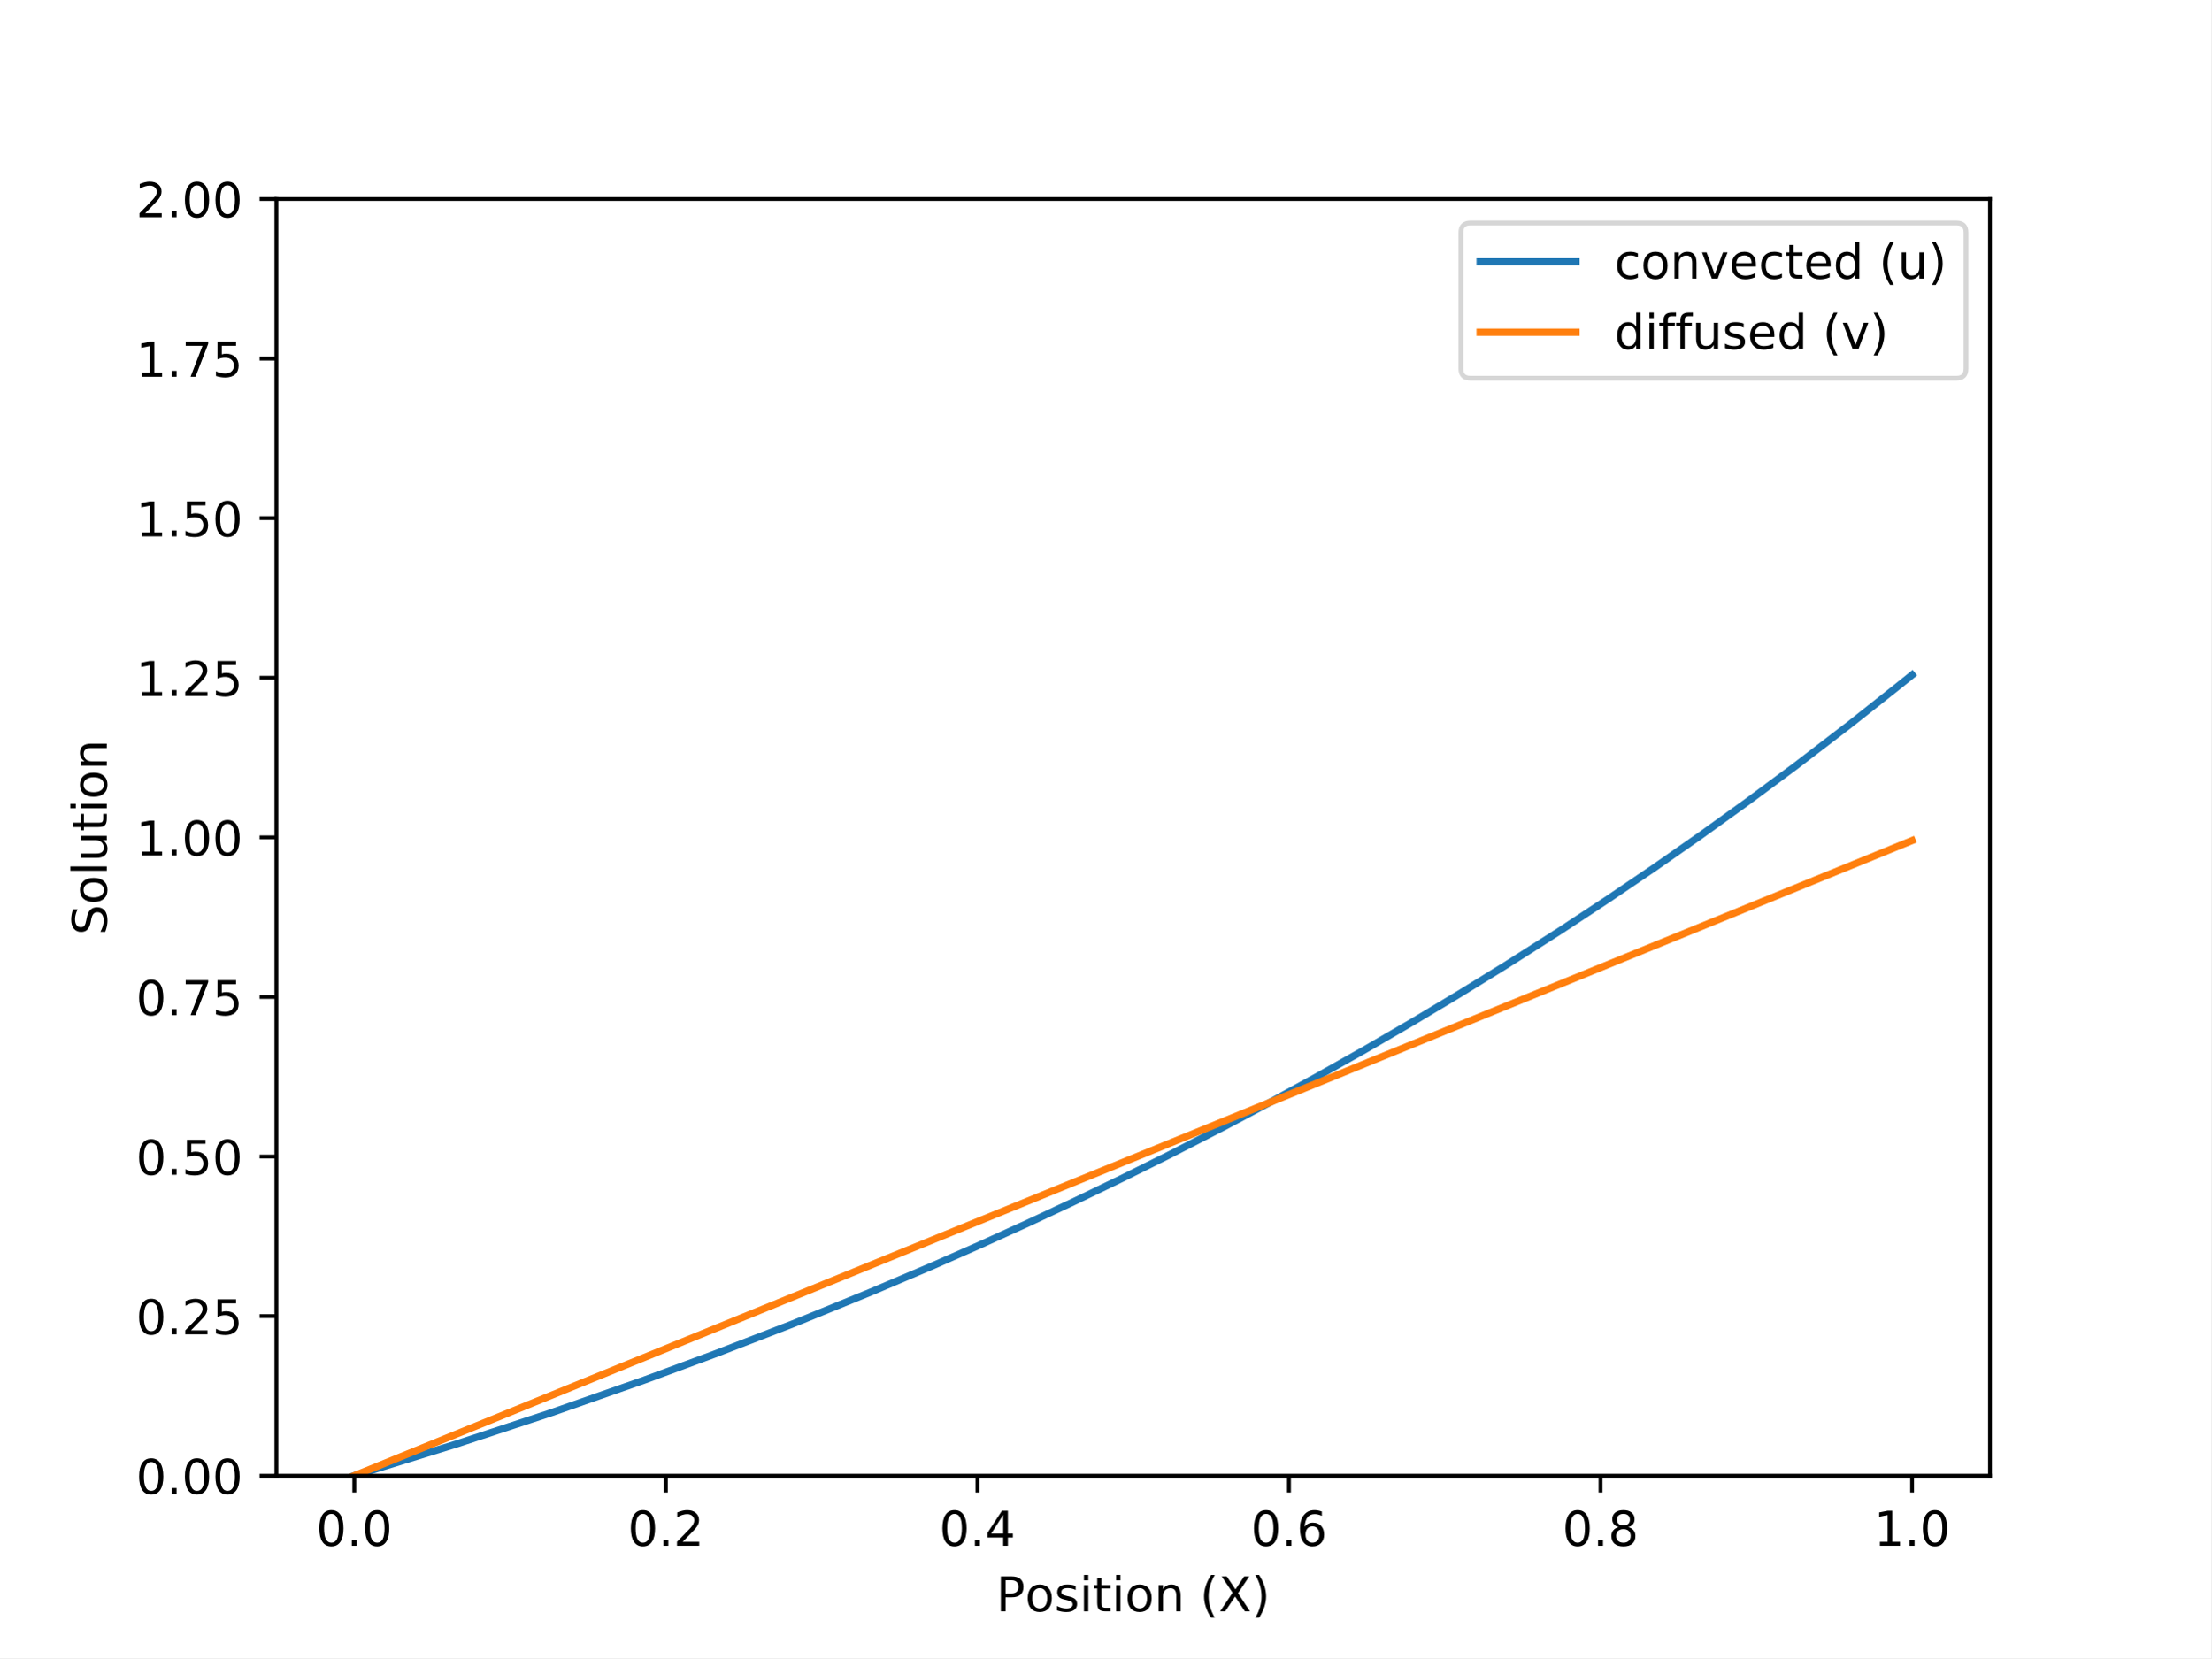
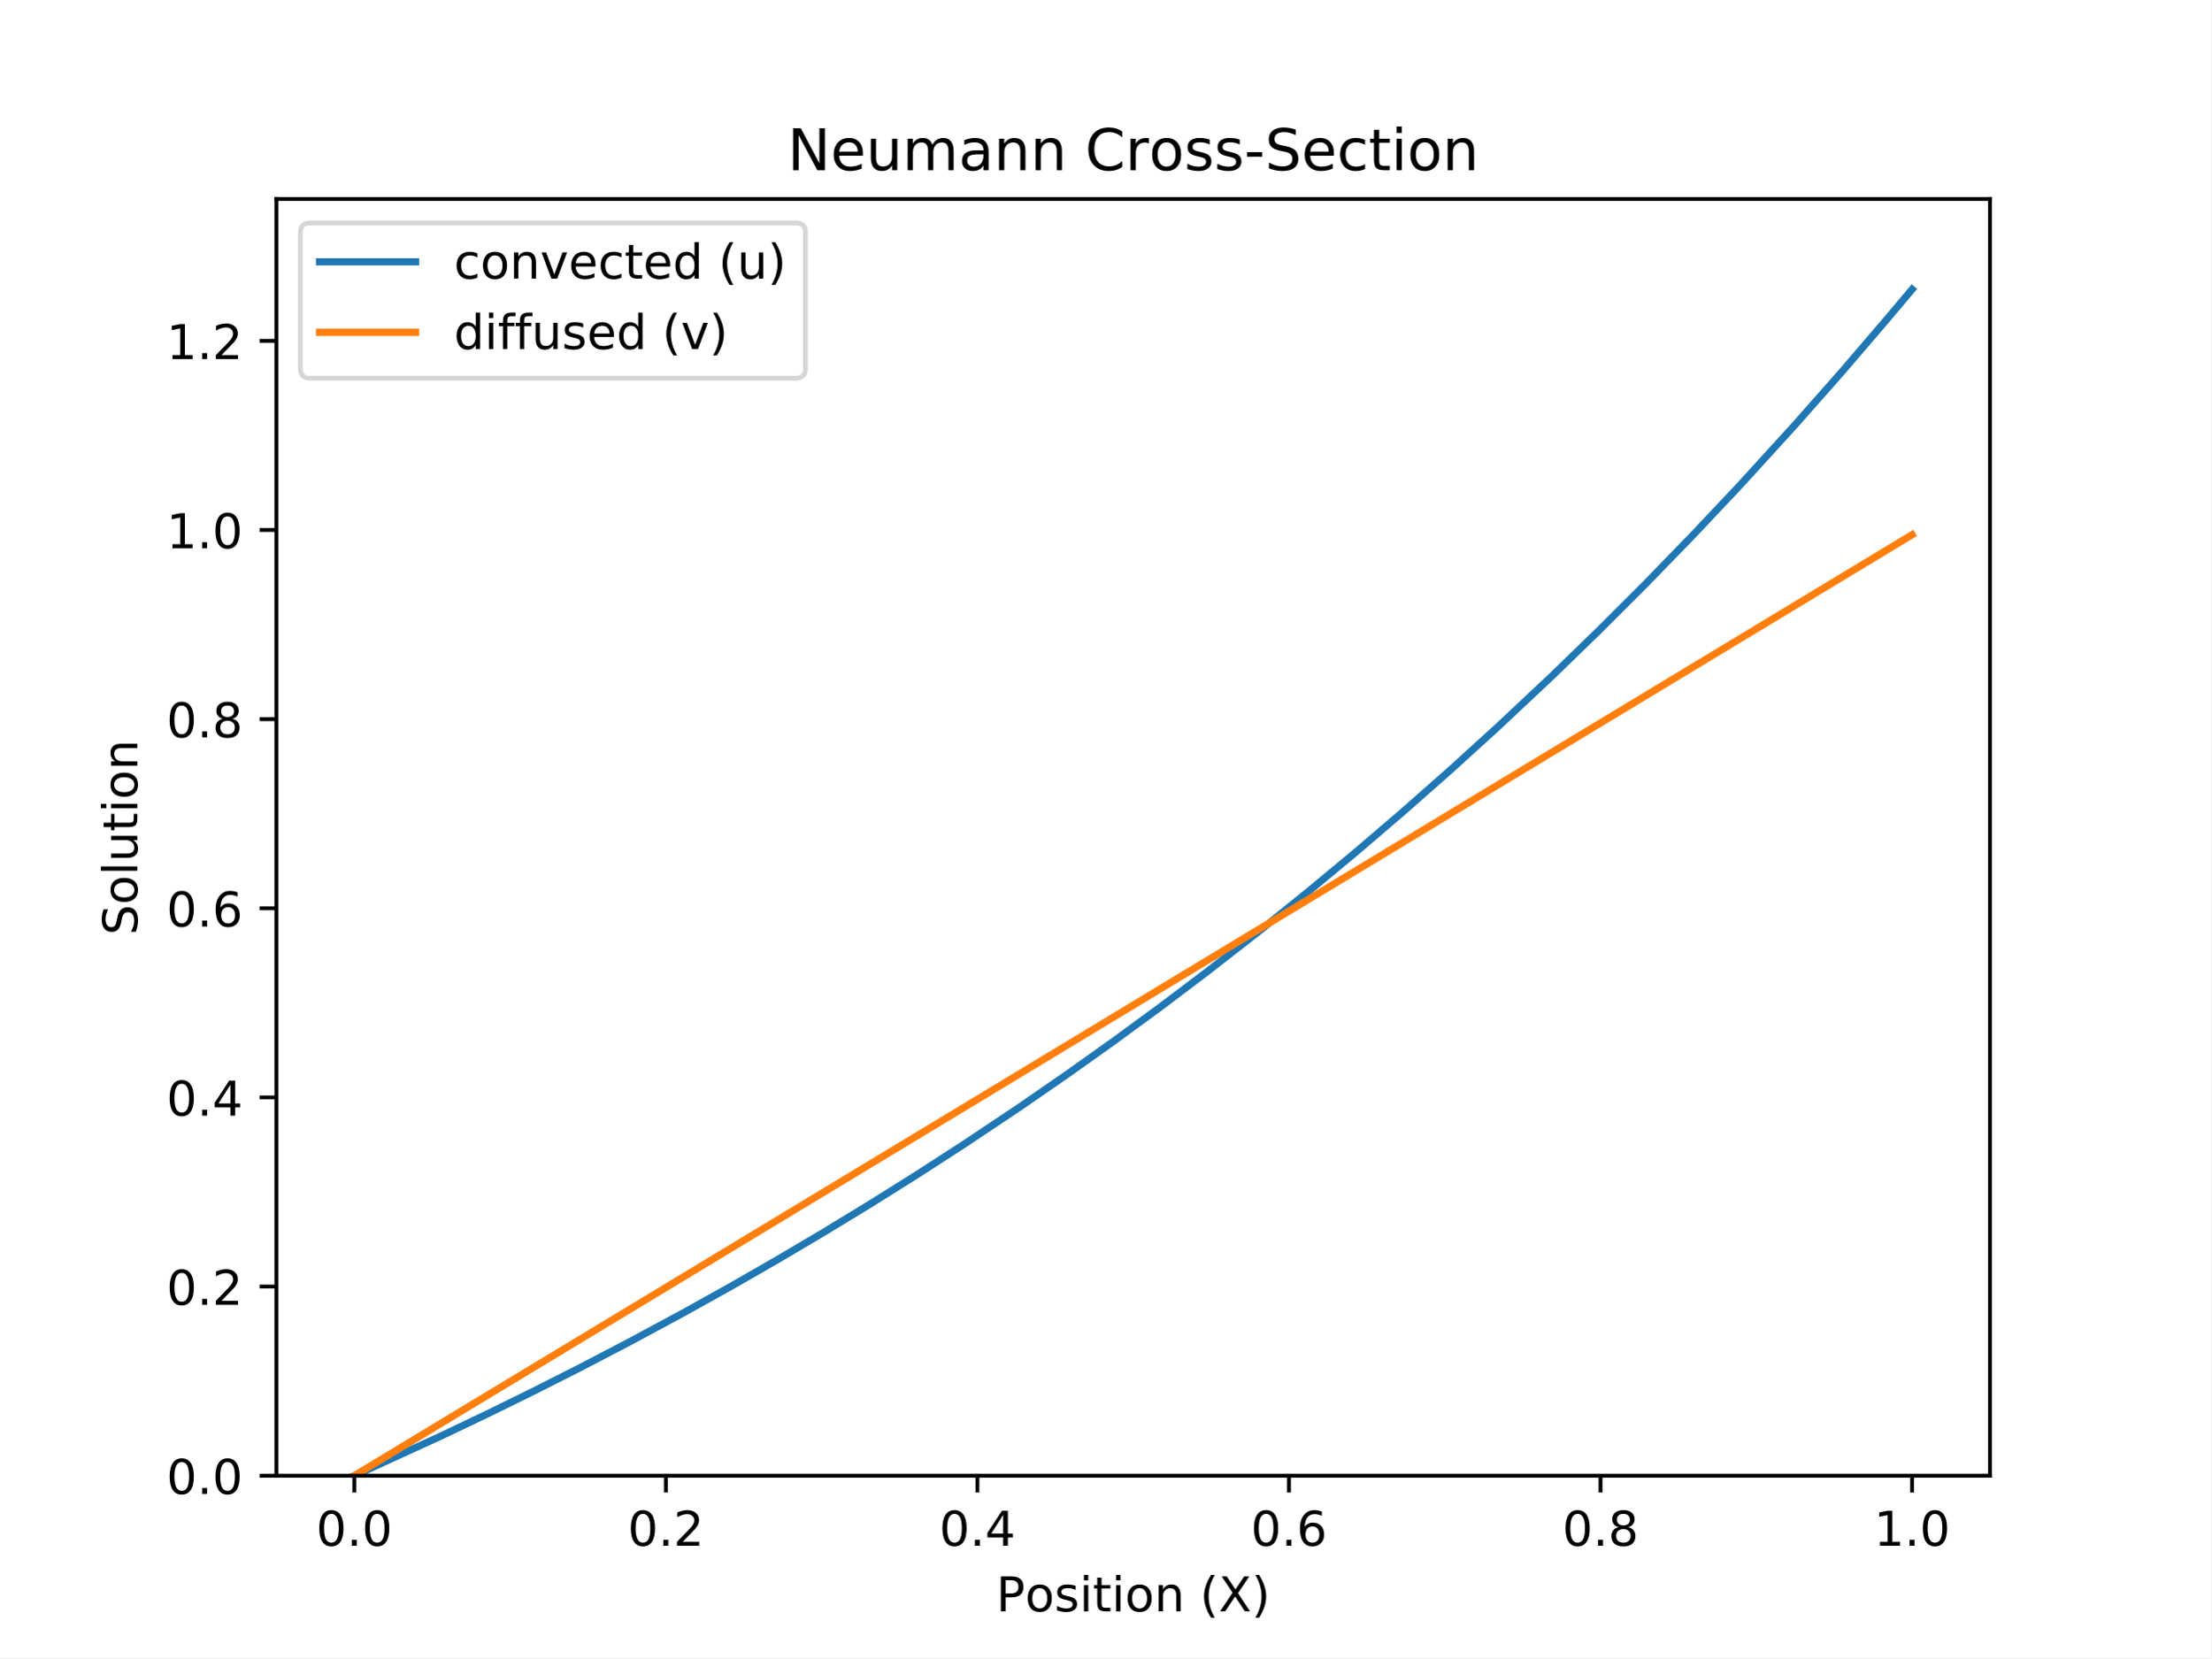
<svg xmlns="http://www.w3.org/2000/svg" xmlns:xlink="http://www.w3.org/1999/xlink" height="345.6pt" version="1.1" viewBox="0 0 460.8 345.6" width="460.8pt">
  <defs>
    <style type="text/css">
*{stroke-linecap:butt;stroke-linejoin:round;}
  </style>
  </defs>
  <g id="figure_1">
    <g id="patch_1">
      <path d="M 0 345.6  L 460.8 345.6  L 460.8 0  L 0 0  z " style="fill:#ffffff;" />
    </g>
    <g id="axes_1">
      <g id="patch_2">
        <path d="M 57.6 307.584  L 414.72 307.584  L 414.72 41.472  L 57.6 41.472  z " style="fill:#ffffff;" />
      </g>
      <g id="matplotlib.axis_1">
        <g id="xtick_1">
          <g id="line2d_1">
            <defs>
-               <path d="M 0 0  L 0 3.5  " id="m027d47cd0a" style="stroke:#000000;stroke-width:0.8;" />
-             </defs>
-             <g>
-               <use style="stroke:#000000;stroke-width:0.8;" x="73.833" xlink:href="#m027d47cd0a" y="307.584" />
+               <path d="M 0 0  L 0 3.5  " id="maf31a0daf8" style="stroke:#000000;stroke-width:0.8;" />
+             </defs>
+             <g>
+               <use style="stroke:#000000;stroke-width:0.8;" x="73.833" xlink:href="#maf31a0daf8" y="307.584" />
            </g>
          </g>
          <g id="text_1">
            <defs>
              <path d="M 31.781 66.406  Q 24.172 66.406 20.328 58.906  Q 16.5 51.422 16.5 36.375  Q 16.5 21.391 20.328 13.891  Q 24.172 6.391 31.781 6.391  Q 39.453 6.391 43.281 13.891  Q 47.125 21.391 47.125 36.375  Q 47.125 51.422 43.281 58.906  Q 39.453 66.406 31.781 66.406  z M 31.781 74.219  Q 44.047 74.219 50.516 64.516  Q 56.984 54.828 56.984 36.375  Q 56.984 17.969 50.516 8.266  Q 44.047 -1.422 31.781 -1.422  Q 19.531 -1.422 13.062 8.266  Q 6.594 17.969 6.594 36.375  Q 6.594 54.828 13.062 64.516  Q 19.531 74.219 31.781 74.219  z " id="DejaVuSans-30" />
              <path d="M 10.688 12.406  L 21 12.406  L 21 0  L 10.688 0  z " id="DejaVuSans-2e" />
            </defs>
            <g transform="translate(65.88116 322.1824)scale(0.1 -0.1)">
              <use xlink:href="#DejaVuSans-30" />
              <use x="63.623" xlink:href="#DejaVuSans-2e" />
              <use x="95.41" xlink:href="#DejaVuSans-30" />
            </g>
          </g>
        </g>
        <g id="xtick_2">
          <g id="line2d_2">
            <g>
-               <use style="stroke:#000000;stroke-width:0.8;" x="138.764" xlink:href="#m027d47cd0a" y="307.584" />
+               <use style="stroke:#000000;stroke-width:0.8;" x="138.764" xlink:href="#maf31a0daf8" y="307.584" />
            </g>
          </g>
          <g id="text_2">
            <defs>
              <path d="M 19.188 8.297  L 53.609 8.297  L 53.609 0  L 7.328 0  L 7.328 8.297  Q 12.938 14.109 22.625 23.891  Q 32.328 33.688 34.812 36.531  Q 39.547 41.844 41.422 45.531  Q 43.312 49.219 43.312 52.781  Q 43.312 58.594 39.234 62.25  Q 35.156 65.922 28.609 65.922  Q 23.969 65.922 18.812 64.312  Q 13.672 62.703 7.812 59.422  L 7.812 69.391  Q 13.766 71.781 18.938 73  Q 24.125 74.219 28.422 74.219  Q 39.75 74.219 46.484 68.547  Q 53.219 62.891 53.219 53.422  Q 53.219 48.922 51.531 44.891  Q 49.859 40.875 45.406 35.406  Q 44.188 33.984 37.641 27.219  Q 31.109 20.453 19.188 8.297  z " id="DejaVuSans-32" />
            </defs>
            <g transform="translate(130.8121 322.1824)scale(0.1 -0.1)">
              <use xlink:href="#DejaVuSans-30" />
              <use x="63.623" xlink:href="#DejaVuSans-2e" />
              <use x="95.41" xlink:href="#DejaVuSans-32" />
            </g>
          </g>
        </g>
        <g id="xtick_3">
          <g id="line2d_3">
            <g>
-               <use style="stroke:#000000;stroke-width:0.8;" x="203.695" xlink:href="#m027d47cd0a" y="307.584" />
+               <use style="stroke:#000000;stroke-width:0.8;" x="203.695" xlink:href="#maf31a0daf8" y="307.584" />
            </g>
          </g>
          <g id="text_3">
            <defs>
              <path d="M 37.797 64.312  L 12.891 25.391  L 37.797 25.391  z M 35.203 72.906  L 47.609 72.906  L 47.609 25.391  L 58.016 25.391  L 58.016 17.188  L 47.609 17.188  L 47.609 0  L 37.797 0  L 37.797 17.188  L 4.891 17.188  L 4.891 26.703  z " id="DejaVuSans-34" />
            </defs>
            <g transform="translate(195.743 322.1824)scale(0.1 -0.1)">
              <use xlink:href="#DejaVuSans-30" />
              <use x="63.623" xlink:href="#DejaVuSans-2e" />
              <use x="95.41" xlink:href="#DejaVuSans-34" />
            </g>
          </g>
        </g>
        <g id="xtick_4">
          <g id="line2d_4">
            <g>
-               <use style="stroke:#000000;stroke-width:0.8;" x="268.625" xlink:href="#m027d47cd0a" y="307.584" />
+               <use style="stroke:#000000;stroke-width:0.8;" x="268.625" xlink:href="#maf31a0daf8" y="307.584" />
            </g>
          </g>
          <g id="text_4">
            <defs>
              <path d="M 33.016 40.375  Q 26.375 40.375 22.484 35.828  Q 18.609 31.297 18.609 23.391  Q 18.609 15.531 22.484 10.953  Q 26.375 6.391 33.016 6.391  Q 39.656 6.391 43.531 10.953  Q 47.406 15.531 47.406 23.391  Q 47.406 31.297 43.531 35.828  Q 39.656 40.375 33.016 40.375  z M 52.594 71.297  L 52.594 62.312  Q 48.875 64.062 45.094 64.984  Q 41.312 65.922 37.594 65.922  Q 27.828 65.922 22.672 59.328  Q 17.531 52.734 16.797 39.406  Q 19.672 43.656 24.016 45.922  Q 28.375 48.188 33.594 48.188  Q 44.578 48.188 50.953 41.516  Q 57.328 34.859 57.328 23.391  Q 57.328 12.156 50.688 5.359  Q 44.047 -1.422 33.016 -1.422  Q 20.359 -1.422 13.672 8.266  Q 6.984 17.969 6.984 36.375  Q 6.984 53.656 15.188 63.938  Q 23.391 74.219 37.203 74.219  Q 40.922 74.219 44.703 73.484  Q 48.484 72.75 52.594 71.297  z " id="DejaVuSans-36" />
            </defs>
            <g transform="translate(260.6739 322.1824)scale(0.1 -0.1)">
              <use xlink:href="#DejaVuSans-30" />
              <use x="63.623" xlink:href="#DejaVuSans-2e" />
              <use x="95.41" xlink:href="#DejaVuSans-36" />
            </g>
          </g>
        </g>
        <g id="xtick_5">
          <g id="line2d_5">
            <g>
-               <use style="stroke:#000000;stroke-width:0.8;" x="333.556" xlink:href="#m027d47cd0a" y="307.584" />
+               <use style="stroke:#000000;stroke-width:0.8;" x="333.556" xlink:href="#maf31a0daf8" y="307.584" />
            </g>
          </g>
          <g id="text_5">
            <defs>
              <path d="M 31.781 34.625  Q 24.75 34.625 20.719 30.859  Q 16.703 27.094 16.703 20.516  Q 16.703 13.922 20.719 10.156  Q 24.75 6.391 31.781 6.391  Q 38.812 6.391 42.859 10.172  Q 46.922 13.969 46.922 20.516  Q 46.922 27.094 42.891 30.859  Q 38.875 34.625 31.781 34.625  z M 21.922 38.812  Q 15.578 40.375 12.031 44.719  Q 8.5 49.078 8.5 55.328  Q 8.5 64.062 14.719 69.141  Q 20.953 74.219 31.781 74.219  Q 42.672 74.219 48.875 69.141  Q 55.078 64.062 55.078 55.328  Q 55.078 49.078 51.531 44.719  Q 48 40.375 41.703 38.812  Q 48.828 37.156 52.797 32.312  Q 56.781 27.484 56.781 20.516  Q 56.781 9.906 50.312 4.234  Q 43.844 -1.422 31.781 -1.422  Q 19.734 -1.422 13.25 4.234  Q 6.781 9.906 6.781 20.516  Q 6.781 27.484 10.781 32.312  Q 14.797 37.156 21.922 38.812  z M 18.312 54.391  Q 18.312 48.734 21.844 45.562  Q 25.391 42.391 31.781 42.391  Q 38.141 42.391 41.719 45.562  Q 45.312 48.734 45.312 54.391  Q 45.312 60.062 41.719 63.234  Q 38.141 66.406 31.781 66.406  Q 25.391 66.406 21.844 63.234  Q 18.312 60.062 18.312 54.391  z " id="DejaVuSans-38" />
            </defs>
            <g transform="translate(325.6048 322.1824)scale(0.1 -0.1)">
              <use xlink:href="#DejaVuSans-30" />
              <use x="63.623" xlink:href="#DejaVuSans-2e" />
              <use x="95.41" xlink:href="#DejaVuSans-38" />
            </g>
          </g>
        </g>
        <g id="xtick_6">
          <g id="line2d_6">
            <g>
-               <use style="stroke:#000000;stroke-width:0.8;" x="398.487" xlink:href="#m027d47cd0a" y="307.584" />
+               <use style="stroke:#000000;stroke-width:0.8;" x="398.487" xlink:href="#maf31a0daf8" y="307.584" />
            </g>
          </g>
          <g id="text_6">
            <defs>
              <path d="M 12.406 8.297  L 28.516 8.297  L 28.516 63.922  L 10.984 60.406  L 10.984 69.391  L 28.422 72.906  L 38.281 72.906  L 38.281 8.297  L 54.391 8.297  L 54.391 0  L 12.406 0  z " id="DejaVuSans-31" />
            </defs>
            <g transform="translate(390.5357 322.1824)scale(0.1 -0.1)">
              <use xlink:href="#DejaVuSans-31" />
              <use x="63.623" xlink:href="#DejaVuSans-2e" />
              <use x="95.41" xlink:href="#DejaVuSans-30" />
            </g>
          </g>
        </g>
        <g id="text_7">
          <defs>
            <path d="M 19.672 64.797  L 19.672 37.406  L 32.078 37.406  Q 38.969 37.406 42.719 40.969  Q 46.484 44.531 46.484 51.125  Q 46.484 57.672 42.719 61.234  Q 38.969 64.797 32.078 64.797  z M 9.812 72.906  L 32.078 72.906  Q 44.344 72.906 50.609 67.359  Q 56.891 61.812 56.891 51.125  Q 56.891 40.328 50.609 34.812  Q 44.344 29.297 32.078 29.297  L 19.672 29.297  L 19.672 0  L 9.812 0  z " id="DejaVuSans-50" />
            <path d="M 30.609 48.391  Q 23.391 48.391 19.188 42.75  Q 14.984 37.109 14.984 27.297  Q 14.984 17.484 19.156 11.844  Q 23.344 6.203 30.609 6.203  Q 37.797 6.203 41.984 11.859  Q 46.188 17.531 46.188 27.297  Q 46.188 37.016 41.984 42.703  Q 37.797 48.391 30.609 48.391  z M 30.609 56  Q 42.328 56 49.016 48.375  Q 55.719 40.766 55.719 27.297  Q 55.719 13.875 49.016 6.219  Q 42.328 -1.422 30.609 -1.422  Q 18.844 -1.422 12.172 6.219  Q 5.516 13.875 5.516 27.297  Q 5.516 40.766 12.172 48.375  Q 18.844 56 30.609 56  z " id="DejaVuSans-6f" />
            <path d="M 44.281 53.078  L 44.281 44.578  Q 40.484 46.531 36.375 47.5  Q 32.281 48.484 27.875 48.484  Q 21.188 48.484 17.844 46.438  Q 14.5 44.391 14.5 40.281  Q 14.5 37.156 16.891 35.375  Q 19.281 33.594 26.516 31.984  L 29.594 31.297  Q 39.156 29.25 43.188 25.516  Q 47.219 21.781 47.219 15.094  Q 47.219 7.469 41.188 3.016  Q 35.156 -1.422 24.609 -1.422  Q 20.219 -1.422 15.453 -0.562  Q 10.688 0.297 5.422 2  L 5.422 11.281  Q 10.406 8.688 15.234 7.391  Q 20.062 6.109 24.812 6.109  Q 31.156 6.109 34.562 8.281  Q 37.984 10.453 37.984 14.406  Q 37.984 18.062 35.516 20.016  Q 33.062 21.969 24.703 23.781  L 21.578 24.516  Q 13.234 26.266 9.516 29.906  Q 5.812 33.547 5.812 39.891  Q 5.812 47.609 11.281 51.797  Q 16.75 56 26.812 56  Q 31.781 56 36.172 55.266  Q 40.578 54.547 44.281 53.078  z " id="DejaVuSans-73" />
            <path d="M 9.422 54.688  L 18.406 54.688  L 18.406 0  L 9.422 0  z M 9.422 75.984  L 18.406 75.984  L 18.406 64.594  L 9.422 64.594  z " id="DejaVuSans-69" />
            <path d="M 18.312 70.219  L 18.312 54.688  L 36.812 54.688  L 36.812 47.703  L 18.312 47.703  L 18.312 18.016  Q 18.312 11.328 20.141 9.422  Q 21.969 7.516 27.594 7.516  L 36.812 7.516  L 36.812 0  L 27.594 0  Q 17.188 0 13.234 3.875  Q 9.281 7.766 9.281 18.016  L 9.281 47.703  L 2.688 47.703  L 2.688 54.688  L 9.281 54.688  L 9.281 70.219  z " id="DejaVuSans-74" />
            <path d="M 54.891 33.016  L 54.891 0  L 45.906 0  L 45.906 32.719  Q 45.906 40.484 42.875 44.328  Q 39.844 48.188 33.797 48.188  Q 26.516 48.188 22.312 43.547  Q 18.109 38.922 18.109 30.906  L 18.109 0  L 9.078 0  L 9.078 54.688  L 18.109 54.688  L 18.109 46.188  Q 21.344 51.125 25.703 53.562  Q 30.078 56 35.797 56  Q 45.219 56 50.047 50.172  Q 54.891 44.344 54.891 33.016  z " id="DejaVuSans-6e" />
            <path id="DejaVuSans-20" />
            <path d="M 31 75.875  Q 24.469 64.656 21.281 53.656  Q 18.109 42.672 18.109 31.391  Q 18.109 20.125 21.312 9.062  Q 24.516 -2 31 -13.188  L 23.188 -13.188  Q 15.875 -1.703 12.234 9.375  Q 8.594 20.453 8.594 31.391  Q 8.594 42.281 12.203 53.312  Q 15.828 64.359 23.188 75.875  z " id="DejaVuSans-28" />
            <path d="M 6.297 72.906  L 16.891 72.906  L 35.016 45.797  L 53.219 72.906  L 63.812 72.906  L 40.375 37.891  L 65.375 0  L 54.781 0  L 34.281 31  L 13.625 0  L 2.984 0  L 29 38.922  z " id="DejaVuSans-58" />
            <path d="M 8.016 75.875  L 15.828 75.875  Q 23.141 64.359 26.781 53.312  Q 30.422 42.281 30.422 31.391  Q 30.422 20.453 26.781 9.375  Q 23.141 -1.703 15.828 -13.188  L 8.016 -13.188  Q 14.5 -2 17.703 9.062  Q 20.906 20.125 20.906 31.391  Q 20.906 42.672 17.703 53.656  Q 14.5 64.656 8.016 75.875  z " id="DejaVuSans-29" />
          </defs>
          <g transform="translate(207.6014 335.8606)scale(0.1 -0.1)">
            <use xlink:href="#DejaVuSans-50" />
            <use x="60.256" xlink:href="#DejaVuSans-6f" />
            <use x="121.438" xlink:href="#DejaVuSans-73" />
            <use x="173.537" xlink:href="#DejaVuSans-69" />
            <use x="201.32" xlink:href="#DejaVuSans-74" />
            <use x="240.529" xlink:href="#DejaVuSans-69" />
            <use x="268.312" xlink:href="#DejaVuSans-6f" />
            <use x="329.494" xlink:href="#DejaVuSans-6e" />
            <use x="392.873" xlink:href="#DejaVuSans-20" />
            <use x="424.66" xlink:href="#DejaVuSans-28" />
            <use x="463.674" xlink:href="#DejaVuSans-58" />
            <use x="532.18" xlink:href="#DejaVuSans-29" />
          </g>
        </g>
      </g>
      <g id="matplotlib.axis_2">
        <g id="ytick_1">
          <g id="line2d_7">
            <defs>
-               <path d="M 0 0  L -3.5 0  " id="ma51723d6c1" style="stroke:#000000;stroke-width:0.8;" />
-             </defs>
-             <g>
-               <use style="stroke:#000000;stroke-width:0.8;" x="57.6" xlink:href="#ma51723d6c1" y="307.584" />
+               <path d="M 0 0  L -3.5 0  " id="m73acbfb15b" style="stroke:#000000;stroke-width:0.8;" />
+             </defs>
+             <g>
+               <use style="stroke:#000000;stroke-width:0.8;" x="57.6" xlink:href="#m73acbfb15b" y="307.584" />
            </g>
          </g>
          <g id="text_8">
-             <g transform="translate(28.33438 311.3832)scale(0.1 -0.1)">
+             <g transform="translate(34.69687 311.3832)scale(0.1 -0.1)">
              <use xlink:href="#DejaVuSans-30" />
              <use x="63.623" xlink:href="#DejaVuSans-2e" />
              <use x="95.41" xlink:href="#DejaVuSans-30" />
-               <use x="159.033" xlink:href="#DejaVuSans-30" />
            </g>
          </g>
        </g>
        <g id="ytick_2">
          <g id="line2d_8">
            <g>
-               <use style="stroke:#000000;stroke-width:0.8;" x="57.6" xlink:href="#ma51723d6c1" y="274.32" />
+               <use style="stroke:#000000;stroke-width:0.8;" x="57.6" xlink:href="#m73acbfb15b" y="268.16" />
            </g>
          </g>
          <g id="text_9">
-             <defs>
-               <path d="M 10.797 72.906  L 49.516 72.906  L 49.516 64.594  L 19.828 64.594  L 19.828 46.734  Q 21.969 47.469 24.109 47.828  Q 26.266 48.188 28.422 48.188  Q 40.625 48.188 47.75 41.5  Q 54.891 34.812 54.891 23.391  Q 54.891 11.625 47.562 5.094  Q 40.234 -1.422 26.906 -1.422  Q 22.312 -1.422 17.547 -0.641  Q 12.797 0.141 7.719 1.703  L 7.719 11.625  Q 12.109 9.234 16.797 8.062  Q 21.484 6.891 26.703 6.891  Q 35.156 6.891 40.078 11.328  Q 45.016 15.766 45.016 23.391  Q 45.016 31 40.078 35.438  Q 35.156 39.891 26.703 39.891  Q 22.75 39.891 18.812 39.016  Q 14.891 38.141 10.797 36.281  z " id="DejaVuSans-35" />
-             </defs>
-             <g transform="translate(28.33438 278.1192)scale(0.1 -0.1)">
+             <g transform="translate(34.69687 271.9592)scale(0.1 -0.1)">
              <use xlink:href="#DejaVuSans-30" />
              <use x="63.623" xlink:href="#DejaVuSans-2e" />
              <use x="95.41" xlink:href="#DejaVuSans-32" />
-               <use x="159.033" xlink:href="#DejaVuSans-35" />
            </g>
          </g>
        </g>
        <g id="ytick_3">
          <g id="line2d_9">
            <g>
-               <use style="stroke:#000000;stroke-width:0.8;" x="57.6" xlink:href="#ma51723d6c1" y="241.056" />
+               <use style="stroke:#000000;stroke-width:0.8;" x="57.6" xlink:href="#m73acbfb15b" y="228.736" />
            </g>
          </g>
          <g id="text_10">
-             <g transform="translate(28.33438 244.8552)scale(0.1 -0.1)">
-               <use xlink:href="#DejaVuSans-30" />
-               <use x="63.623" xlink:href="#DejaVuSans-2e" />
-               <use x="95.41" xlink:href="#DejaVuSans-35" />
-               <use x="159.033" xlink:href="#DejaVuSans-30" />
+             <g transform="translate(34.69687 232.5352)scale(0.1 -0.1)">
+               <use xlink:href="#DejaVuSans-30" />
+               <use x="63.623" xlink:href="#DejaVuSans-2e" />
+               <use x="95.41" xlink:href="#DejaVuSans-34" />
            </g>
          </g>
        </g>
        <g id="ytick_4">
          <g id="line2d_10">
            <g>
-               <use style="stroke:#000000;stroke-width:0.8;" x="57.6" xlink:href="#ma51723d6c1" y="207.792" />
+               <use style="stroke:#000000;stroke-width:0.8;" x="57.6" xlink:href="#m73acbfb15b" y="189.312" />
            </g>
          </g>
          <g id="text_11">
-             <defs>
-               <path d="M 8.203 72.906  L 55.078 72.906  L 55.078 68.703  L 28.609 0  L 18.312 0  L 43.219 64.594  L 8.203 64.594  z " id="DejaVuSans-37" />
-             </defs>
-             <g transform="translate(28.33438 211.5912)scale(0.1 -0.1)">
-               <use xlink:href="#DejaVuSans-30" />
-               <use x="63.623" xlink:href="#DejaVuSans-2e" />
-               <use x="95.41" xlink:href="#DejaVuSans-37" />
-               <use x="159.033" xlink:href="#DejaVuSans-35" />
+             <g transform="translate(34.69687 193.1112)scale(0.1 -0.1)">
+               <use xlink:href="#DejaVuSans-30" />
+               <use x="63.623" xlink:href="#DejaVuSans-2e" />
+               <use x="95.41" xlink:href="#DejaVuSans-36" />
            </g>
          </g>
        </g>
        <g id="ytick_5">
          <g id="line2d_11">
            <g>
-               <use style="stroke:#000000;stroke-width:0.8;" x="57.6" xlink:href="#ma51723d6c1" y="174.528" />
+               <use style="stroke:#000000;stroke-width:0.8;" x="57.6" xlink:href="#m73acbfb15b" y="149.888" />
            </g>
          </g>
          <g id="text_12">
-             <g transform="translate(28.33438 178.3272)scale(0.1 -0.1)">
-               <use xlink:href="#DejaVuSans-31" />
-               <use x="63.623" xlink:href="#DejaVuSans-2e" />
-               <use x="95.41" xlink:href="#DejaVuSans-30" />
-               <use x="159.033" xlink:href="#DejaVuSans-30" />
+             <g transform="translate(34.69687 153.6872)scale(0.1 -0.1)">
+               <use xlink:href="#DejaVuSans-30" />
+               <use x="63.623" xlink:href="#DejaVuSans-2e" />
+               <use x="95.41" xlink:href="#DejaVuSans-38" />
            </g>
          </g>
        </g>
        <g id="ytick_6">
          <g id="line2d_12">
            <g>
-               <use style="stroke:#000000;stroke-width:0.8;" x="57.6" xlink:href="#ma51723d6c1" y="141.264" />
+               <use style="stroke:#000000;stroke-width:0.8;" x="57.6" xlink:href="#m73acbfb15b" y="110.464" />
            </g>
          </g>
          <g id="text_13">
-             <g transform="translate(28.33438 145.0632)scale(0.1 -0.1)">
+             <g transform="translate(34.69687 114.2632)scale(0.1 -0.1)">
              <use xlink:href="#DejaVuSans-31" />
              <use x="63.623" xlink:href="#DejaVuSans-2e" />
-               <use x="95.41" xlink:href="#DejaVuSans-32" />
-               <use x="159.033" xlink:href="#DejaVuSans-35" />
+               <use x="95.41" xlink:href="#DejaVuSans-30" />
            </g>
          </g>
        </g>
        <g id="ytick_7">
          <g id="line2d_13">
            <g>
-               <use style="stroke:#000000;stroke-width:0.8;" x="57.6" xlink:href="#ma51723d6c1" y="108" />
+               <use style="stroke:#000000;stroke-width:0.8;" x="57.6" xlink:href="#m73acbfb15b" y="71.04" />
            </g>
          </g>
          <g id="text_14">
-             <g transform="translate(28.33438 111.7992)scale(0.1 -0.1)">
+             <g transform="translate(34.69687 74.83922)scale(0.1 -0.1)">
              <use xlink:href="#DejaVuSans-31" />
              <use x="63.623" xlink:href="#DejaVuSans-2e" />
-               <use x="95.41" xlink:href="#DejaVuSans-35" />
-               <use x="159.033" xlink:href="#DejaVuSans-30" />
-             </g>
-           </g>
-         </g>
-         <g id="ytick_8">
-           <g id="line2d_14">
-             <g>
-               <use style="stroke:#000000;stroke-width:0.8;" x="57.6" xlink:href="#ma51723d6c1" y="74.736" />
-             </g>
-           </g>
-           <g id="text_15">
-             <g transform="translate(28.33438 78.53522)scale(0.1 -0.1)">
-               <use xlink:href="#DejaVuSans-31" />
-               <use x="63.623" xlink:href="#DejaVuSans-2e" />
-               <use x="95.41" xlink:href="#DejaVuSans-37" />
-               <use x="159.033" xlink:href="#DejaVuSans-35" />
-             </g>
-           </g>
-         </g>
-         <g id="ytick_9">
-           <g id="line2d_15">
-             <g>
-               <use style="stroke:#000000;stroke-width:0.8;" x="57.6" xlink:href="#ma51723d6c1" y="41.472" />
-             </g>
-           </g>
-           <g id="text_16">
-             <g transform="translate(28.33438 45.27122)scale(0.1 -0.1)">
-               <use xlink:href="#DejaVuSans-32" />
-               <use x="63.623" xlink:href="#DejaVuSans-2e" />
-               <use x="95.41" xlink:href="#DejaVuSans-30" />
-               <use x="159.033" xlink:href="#DejaVuSans-30" />
-             </g>
-           </g>
-         </g>
-         <g id="text_17">
+               <use x="95.41" xlink:href="#DejaVuSans-32" />
+             </g>
+           </g>
+         </g>
+         <g id="text_15">
          <defs>
            <path d="M 53.516 70.516  L 53.516 60.891  Q 47.906 63.578 42.922 64.891  Q 37.938 66.219 33.297 66.219  Q 25.25 66.219 20.875 63.094  Q 16.5 59.969 16.5 54.203  Q 16.5 49.359 19.406 46.891  Q 22.312 44.438 30.422 42.922  L 36.375 41.703  Q 47.406 39.594 52.656 34.297  Q 57.906 29 57.906 20.125  Q 57.906 9.516 50.797 4.047  Q 43.703 -1.422 29.984 -1.422  Q 24.812 -1.422 18.969 -0.25  Q 13.141 0.922 6.891 3.219  L 6.891 13.375  Q 12.891 10.016 18.656 8.297  Q 24.422 6.594 29.984 6.594  Q 38.422 6.594 43.016 9.906  Q 47.609 13.234 47.609 19.391  Q 47.609 24.75 44.312 27.781  Q 41.016 30.812 33.5 32.328  L 27.484 33.5  Q 16.453 35.688 11.516 40.375  Q 6.594 45.062 6.594 53.422  Q 6.594 63.094 13.406 68.656  Q 20.219 74.219 32.172 74.219  Q 37.312 74.219 42.625 73.281  Q 47.953 72.359 53.516 70.516  z " id="DejaVuSans-53" />
            <path d="M 9.422 75.984  L 18.406 75.984  L 18.406 0  L 9.422 0  z " id="DejaVuSans-6c" />
            <path d="M 8.5 21.578  L 8.5 54.688  L 17.484 54.688  L 17.484 21.922  Q 17.484 14.156 20.5 10.266  Q 23.531 6.391 29.594 6.391  Q 36.859 6.391 41.078 11.031  Q 45.312 15.672 45.312 23.688  L 45.312 54.688  L 54.297 54.688  L 54.297 0  L 45.312 0  L 45.312 8.406  Q 42.047 3.422 37.719 1  Q 33.406 -1.422 27.688 -1.422  Q 18.266 -1.422 13.375 4.438  Q 8.5 10.297 8.5 21.578  z M 31.109 56  z " id="DejaVuSans-75" />
          </defs>
-           <g transform="translate(22.25469 194.8967)rotate(-90)scale(0.1 -0.1)">
+           <g transform="translate(28.61719 194.8967)rotate(-90)scale(0.1 -0.1)">
            <use xlink:href="#DejaVuSans-53" />
            <use x="63.477" xlink:href="#DejaVuSans-6f" />
            <use x="124.658" xlink:href="#DejaVuSans-6c" />
            <use x="152.441" xlink:href="#DejaVuSans-75" />
            <use x="215.82" xlink:href="#DejaVuSans-74" />
            <use x="255.029" xlink:href="#DejaVuSans-69" />
            <use x="282.812" xlink:href="#DejaVuSans-6f" />
            <use x="343.994" xlink:href="#DejaVuSans-6e" />
          </g>
        </g>
      </g>
-       <g id="line2d_16">
-         <path clip-path="url(#p069abb417e)" d="M 73.833 307.584  L 95.041 301.006  L 114.618 294.549  L 134.196 287.685  L 148.879 282.254  L 165.193 275.948  L 181.507 269.292  L 194.559 263.742  L 204.347 259.424  L 214.136 254.974  L 223.924 250.388  L 233.713 245.664  L 243.501 240.795  L 254.921 234.933  L 264.71 229.737  L 274.499 224.384  L 284.287 218.867  L 294.076 213.183  L 303.864 207.325  L 313.653 201.29  L 325.073 194.018  L 334.862 187.577  L 344.65 180.94  L 354.439 174.101  L 364.227 167.054  L 374.016 159.793  L 385.436 151.041  L 395.224 143.291  L 398.487 140.671  L 398.487 140.671  " style="fill:none;stroke:#1f77b4;stroke-linecap:square;stroke-width:1.5;" />
-       </g>
-       <g id="line2d_17">
-         <path clip-path="url(#p069abb417e)" d="M 73.833 307.584  L 398.487 175.193  L 398.487 175.193  " style="fill:none;stroke:#ff7f0e;stroke-linecap:square;stroke-width:1.5;" />
+       <g id="line2d_14">
+         <path clip-path="url(#p7cc2fdf29b)" d="M 73.833 307.584  L 91.778 299.37  L 101.567 294.702  L 111.356 289.891  L 121.144 284.934  L 130.933 279.827  L 142.353 273.675  L 152.141 268.224  L 161.93 262.607  L 171.719 256.819  L 181.507 250.856  L 191.296 244.711  L 201.084 238.379  L 212.504 230.749  L 222.293 223.991  L 232.081 217.028  L 241.87 209.853  L 251.659 202.459  L 263.079 193.549  L 272.867 185.658  L 282.656 177.528  L 292.444 169.15  L 302.233 160.518  L 312.021 151.623  L 323.441 140.898  L 333.23 131.405  L 343.019 121.623  L 352.807 111.544  L 362.596 101.159  L 374.016 88.634  L 383.804 77.55  L 393.593 66.128  L 398.487 60.306  L 398.487 60.306  " style="fill:none;stroke:#1f77b4;stroke-linecap:square;stroke-width:1.5;" />
+       </g>
+       <g id="line2d_15">
+         <path clip-path="url(#p7cc2fdf29b)" d="M 73.833 307.584  L 398.487 111.45  L 398.487 111.45  " style="fill:none;stroke:#ff7f0e;stroke-linecap:square;stroke-width:1.5;" />
      </g>
      <g id="patch_3">
        <path d="M 57.6 307.584  L 57.6 41.472  " style="fill:none;stroke:#000000;stroke-linecap:square;stroke-linejoin:miter;stroke-width:0.8;" />
      </g>
      <g id="patch_4">
        <path d="M 414.72 307.584  L 414.72 41.472  " style="fill:none;stroke:#000000;stroke-linecap:square;stroke-linejoin:miter;stroke-width:0.8;" />
      </g>
      <g id="patch_5">
        <path d="M 57.6 307.584  L 414.72 307.584  " style="fill:none;stroke:#000000;stroke-linecap:square;stroke-linejoin:miter;stroke-width:0.8;" />
      </g>
      <g id="patch_6">
        <path d="M 57.6 41.472  L 414.72 41.472  " style="fill:none;stroke:#000000;stroke-linecap:square;stroke-linejoin:miter;stroke-width:0.8;" />
      </g>
+       <g id="text_16">
+         <defs>
+           <path d="M 9.812 72.906  L 23.094 72.906  L 55.422 11.922  L 55.422 72.906  L 64.984 72.906  L 64.984 0  L 51.703 0  L 19.391 60.984  L 19.391 0  L 9.812 0  z " id="DejaVuSans-4e" />
+           <path d="M 56.203 29.594  L 56.203 25.203  L 14.891 25.203  Q 15.484 15.922 20.484 11.062  Q 25.484 6.203 34.422 6.203  Q 39.594 6.203 44.453 7.469  Q 49.312 8.734 54.109 11.281  L 54.109 2.781  Q 49.266 0.734 44.188 -0.344  Q 39.109 -1.422 33.891 -1.422  Q 20.797 -1.422 13.156 6.188  Q 5.516 13.812 5.516 26.812  Q 5.516 40.234 12.766 48.109  Q 20.016 56 32.328 56  Q 43.359 56 49.781 48.891  Q 56.203 41.797 56.203 29.594  z M 47.219 32.234  Q 47.125 39.594 43.094 43.984  Q 39.062 48.391 32.422 48.391  Q 24.906 48.391 20.391 44.141  Q 15.875 39.891 15.188 32.172  z " id="DejaVuSans-65" />
+           <path d="M 52 44.188  Q 55.375 50.25 60.062 53.125  Q 64.75 56 71.094 56  Q 79.641 56 84.281 50.016  Q 88.922 44.047 88.922 33.016  L 88.922 0  L 79.891 0  L 79.891 32.719  Q 79.891 40.578 77.094 44.375  Q 74.312 48.188 68.609 48.188  Q 61.625 48.188 57.562 43.547  Q 53.516 38.922 53.516 30.906  L 53.516 0  L 44.484 0  L 44.484 32.719  Q 44.484 40.625 41.703 44.406  Q 38.922 48.188 33.109 48.188  Q 26.219 48.188 22.156 43.531  Q 18.109 38.875 18.109 30.906  L 18.109 0  L 9.078 0  L 9.078 54.688  L 18.109 54.688  L 18.109 46.188  Q 21.188 51.219 25.484 53.609  Q 29.781 56 35.688 56  Q 41.656 56 45.828 52.969  Q 50 49.953 52 44.188  z " id="DejaVuSans-6d" />
+           <path d="M 34.281 27.484  Q 23.391 27.484 19.188 25  Q 14.984 22.516 14.984 16.5  Q 14.984 11.719 18.141 8.906  Q 21.297 6.109 26.703 6.109  Q 34.188 6.109 38.703 11.406  Q 43.219 16.703 43.219 25.484  L 43.219 27.484  z M 52.203 31.203  L 52.203 0  L 43.219 0  L 43.219 8.297  Q 40.141 3.328 35.547 0.953  Q 30.953 -1.422 24.312 -1.422  Q 15.922 -1.422 10.953 3.297  Q 6 8.016 6 15.922  Q 6 25.141 12.172 29.828  Q 18.359 34.516 30.609 34.516  L 43.219 34.516  L 43.219 35.406  Q 43.219 41.609 39.141 45  Q 35.062 48.391 27.688 48.391  Q 23 48.391 18.547 47.266  Q 14.109 46.141 10.016 43.891  L 10.016 52.203  Q 14.938 54.109 19.578 55.047  Q 24.219 56 28.609 56  Q 40.484 56 46.344 49.844  Q 52.203 43.703 52.203 31.203  z " id="DejaVuSans-61" />
+           <path d="M 64.406 67.281  L 64.406 56.891  Q 59.422 61.531 53.781 63.812  Q 48.141 66.109 41.797 66.109  Q 29.297 66.109 22.656 58.469  Q 16.016 50.828 16.016 36.375  Q 16.016 21.969 22.656 14.328  Q 29.297 6.688 41.797 6.688  Q 48.141 6.688 53.781 8.984  Q 59.422 11.281 64.406 15.922  L 64.406 5.609  Q 59.234 2.094 53.438 0.328  Q 47.656 -1.422 41.219 -1.422  Q 24.656 -1.422 15.125 8.703  Q 5.609 18.844 5.609 36.375  Q 5.609 53.953 15.125 64.078  Q 24.656 74.219 41.219 74.219  Q 47.75 74.219 53.531 72.484  Q 59.328 70.75 64.406 67.281  z " id="DejaVuSans-43" />
+           <path d="M 41.109 46.297  Q 39.594 47.172 37.812 47.578  Q 36.031 48 33.891 48  Q 26.266 48 22.188 43.047  Q 18.109 38.094 18.109 28.812  L 18.109 0  L 9.078 0  L 9.078 54.688  L 18.109 54.688  L 18.109 46.188  Q 20.953 51.172 25.484 53.578  Q 30.031 56 36.531 56  Q 37.453 56 38.578 55.875  Q 39.703 55.766 41.062 55.516  z " id="DejaVuSans-72" />
+           <path d="M 4.891 31.391  L 31.203 31.391  L 31.203 23.391  L 4.891 23.391  z " id="DejaVuSans-2d" />
+           <path d="M 48.781 52.594  L 48.781 44.188  Q 44.969 46.297 41.141 47.344  Q 37.312 48.391 33.406 48.391  Q 24.656 48.391 19.812 42.844  Q 14.984 37.312 14.984 27.297  Q 14.984 17.281 19.812 11.734  Q 24.656 6.203 33.406 6.203  Q 37.312 6.203 41.141 7.25  Q 44.969 8.297 48.781 10.406  L 48.781 2.094  Q 45.016 0.344 40.984 -0.531  Q 36.969 -1.422 32.422 -1.422  Q 20.062 -1.422 12.781 6.344  Q 5.516 14.109 5.516 27.297  Q 5.516 40.672 12.859 48.328  Q 20.219 56 33.016 56  Q 37.156 56 41.109 55.141  Q 45.062 54.297 48.781 52.594  z " id="DejaVuSans-63" />
+         </defs>
+         <g transform="translate(164.1094 35.472)scale(0.12 -0.12)">
+           <use xlink:href="#DejaVuSans-4e" />
+           <use x="74.805" xlink:href="#DejaVuSans-65" />
+           <use x="136.328" xlink:href="#DejaVuSans-75" />
+           <use x="199.707" xlink:href="#DejaVuSans-6d" />
+           <use x="297.119" xlink:href="#DejaVuSans-61" />
+           <use x="358.398" xlink:href="#DejaVuSans-6e" />
+           <use x="421.777" xlink:href="#DejaVuSans-6e" />
+           <use x="485.156" xlink:href="#DejaVuSans-20" />
+           <use x="516.943" xlink:href="#DejaVuSans-43" />
+           <use x="586.768" xlink:href="#DejaVuSans-72" />
+           <use x="627.85" xlink:href="#DejaVuSans-6f" />
+           <use x="689.031" xlink:href="#DejaVuSans-73" />
+           <use x="741.131" xlink:href="#DejaVuSans-73" />
+           <use x="793.23" xlink:href="#DejaVuSans-2d" />
+           <use x="829.314" xlink:href="#DejaVuSans-53" />
+           <use x="892.791" xlink:href="#DejaVuSans-65" />
+           <use x="954.314" xlink:href="#DejaVuSans-63" />
+           <use x="1009.295" xlink:href="#DejaVuSans-74" />
+           <use x="1048.504" xlink:href="#DejaVuSans-69" />
+           <use x="1076.287" xlink:href="#DejaVuSans-6f" />
+           <use x="1137.469" xlink:href="#DejaVuSans-6e" />
+         </g>
+       </g>
      <g id="legend_1">
        <g id="patch_7">
-           <path d="M 306.454 78.828  L 407.72 78.828  Q 409.72 78.828 409.72 76.828  L 409.72 48.472  Q 409.72 46.472 407.72 46.472  L 306.454 46.472  Q 304.454 46.472 304.454 48.472  L 304.454 76.828  Q 304.454 78.828 306.454 78.828  z " style="fill:#ffffff;opacity:0.8;stroke:#cccccc;stroke-linejoin:miter;" />
-         </g>
-         <g id="line2d_18">
-           <path d="M 308.454 54.57  L 328.454 54.57  " style="fill:none;stroke:#1f77b4;stroke-linecap:square;stroke-width:1.5;" />
-         </g>
-         <g id="line2d_19" />
-         <g id="text_18">
+           <path d="M 64.6 78.828  L 165.866 78.828  Q 167.866 78.828 167.866 76.828  L 167.866 48.472  Q 167.866 46.472 165.866 46.472  L 64.6 46.472  Q 62.6 46.472 62.6 48.472  L 62.6 76.828  Q 62.6 78.828 64.6 78.828  z " style="fill:#ffffff;opacity:0.8;stroke:#cccccc;stroke-linejoin:miter;" />
+         </g>
+         <g id="line2d_16">
+           <path d="M 66.6 54.57  L 86.6 54.57  " style="fill:none;stroke:#1f77b4;stroke-linecap:square;stroke-width:1.5;" />
+         </g>
+         <g id="line2d_17" />
+         <g id="text_17">
          <defs>
-             <path d="M 48.781 52.594  L 48.781 44.188  Q 44.969 46.297 41.141 47.344  Q 37.312 48.391 33.406 48.391  Q 24.656 48.391 19.812 42.844  Q 14.984 37.312 14.984 27.297  Q 14.984 17.281 19.812 11.734  Q 24.656 6.203 33.406 6.203  Q 37.312 6.203 41.141 7.25  Q 44.969 8.297 48.781 10.406  L 48.781 2.094  Q 45.016 0.344 40.984 -0.531  Q 36.969 -1.422 32.422 -1.422  Q 20.062 -1.422 12.781 6.344  Q 5.516 14.109 5.516 27.297  Q 5.516 40.672 12.859 48.328  Q 20.219 56 33.016 56  Q 37.156 56 41.109 55.141  Q 45.062 54.297 48.781 52.594  z " id="DejaVuSans-63" />
            <path d="M 2.984 54.688  L 12.5 54.688  L 29.594 8.797  L 46.688 54.688  L 56.203 54.688  L 35.688 0  L 23.484 0  z " id="DejaVuSans-76" />
-             <path d="M 56.203 29.594  L 56.203 25.203  L 14.891 25.203  Q 15.484 15.922 20.484 11.062  Q 25.484 6.203 34.422 6.203  Q 39.594 6.203 44.453 7.469  Q 49.312 8.734 54.109 11.281  L 54.109 2.781  Q 49.266 0.734 44.188 -0.344  Q 39.109 -1.422 33.891 -1.422  Q 20.797 -1.422 13.156 6.188  Q 5.516 13.812 5.516 26.812  Q 5.516 40.234 12.766 48.109  Q 20.016 56 32.328 56  Q 43.359 56 49.781 48.891  Q 56.203 41.797 56.203 29.594  z M 47.219 32.234  Q 47.125 39.594 43.094 43.984  Q 39.062 48.391 32.422 48.391  Q 24.906 48.391 20.391 44.141  Q 15.875 39.891 15.188 32.172  z " id="DejaVuSans-65" />
            <path d="M 45.406 46.391  L 45.406 75.984  L 54.391 75.984  L 54.391 0  L 45.406 0  L 45.406 8.203  Q 42.578 3.328 38.25 0.953  Q 33.938 -1.422 27.875 -1.422  Q 17.969 -1.422 11.734 6.484  Q 5.516 14.406 5.516 27.297  Q 5.516 40.188 11.734 48.094  Q 17.969 56 27.875 56  Q 33.938 56 38.25 53.625  Q 42.578 51.266 45.406 46.391  z M 14.797 27.297  Q 14.797 17.391 18.875 11.75  Q 22.953 6.109 30.078 6.109  Q 37.203 6.109 41.297 11.75  Q 45.406 17.391 45.406 27.297  Q 45.406 37.203 41.297 42.844  Q 37.203 48.484 30.078 48.484  Q 22.953 48.484 18.875 42.844  Q 14.797 37.203 14.797 27.297  z " id="DejaVuSans-64" />
          </defs>
-           <g transform="translate(336.4544 58.07044)scale(0.1 -0.1)">
+           <g transform="translate(94.6 58.07044)scale(0.1 -0.1)">
            <use xlink:href="#DejaVuSans-63" />
            <use x="54.98" xlink:href="#DejaVuSans-6f" />
            <use x="116.162" xlink:href="#DejaVuSans-6e" />
            <use x="179.541" xlink:href="#DejaVuSans-76" />
            <use x="238.721" xlink:href="#DejaVuSans-65" />
            <use x="300.244" xlink:href="#DejaVuSans-63" />
            <use x="355.225" xlink:href="#DejaVuSans-74" />
            <use x="394.434" xlink:href="#DejaVuSans-65" />
            <use x="455.957" xlink:href="#DejaVuSans-64" />
            <use x="519.434" xlink:href="#DejaVuSans-20" />
            <use x="551.221" xlink:href="#DejaVuSans-28" />
            <use x="590.234" xlink:href="#DejaVuSans-75" />
            <use x="653.613" xlink:href="#DejaVuSans-29" />
          </g>
        </g>
-         <g id="line2d_20">
-           <path d="M 308.454 69.249  L 328.454 69.249  " style="fill:none;stroke:#ff7f0e;stroke-linecap:square;stroke-width:1.5;" />
-         </g>
-         <g id="line2d_21" />
-         <g id="text_19">
+         <g id="line2d_18">
+           <path d="M 66.6 69.249  L 86.6 69.249  " style="fill:none;stroke:#ff7f0e;stroke-linecap:square;stroke-width:1.5;" />
+         </g>
+         <g id="line2d_19" />
+         <g id="text_18">
          <defs>
            <path d="M 37.109 75.984  L 37.109 68.5  L 28.516 68.5  Q 23.688 68.5 21.797 66.547  Q 19.922 64.594 19.922 59.516  L 19.922 54.688  L 34.719 54.688  L 34.719 47.703  L 19.922 47.703  L 19.922 0  L 10.891 0  L 10.891 47.703  L 2.297 47.703  L 2.297 54.688  L 10.891 54.688  L 10.891 58.5  Q 10.891 67.625 15.141 71.797  Q 19.391 75.984 28.609 75.984  z " id="DejaVuSans-66" />
          </defs>
-           <g transform="translate(336.4544 72.74856)scale(0.1 -0.1)">
+           <g transform="translate(94.6 72.74856)scale(0.1 -0.1)">
            <use xlink:href="#DejaVuSans-64" />
            <use x="63.477" xlink:href="#DejaVuSans-69" />
            <use x="91.26" xlink:href="#DejaVuSans-66" />
            <use x="126.465" xlink:href="#DejaVuSans-66" />
            <use x="161.67" xlink:href="#DejaVuSans-75" />
            <use x="225.049" xlink:href="#DejaVuSans-73" />
            <use x="277.148" xlink:href="#DejaVuSans-65" />
            <use x="338.672" xlink:href="#DejaVuSans-64" />
            <use x="402.148" xlink:href="#DejaVuSans-20" />
            <use x="433.936" xlink:href="#DejaVuSans-28" />
            <use x="472.949" xlink:href="#DejaVuSans-76" />
            <use x="532.129" xlink:href="#DejaVuSans-29" />
          </g>
        </g>
      </g>
    </g>
  </g>
  <defs>
-     <clipPath id="p069abb417e">
+     <clipPath id="p7cc2fdf29b">
      <rect height="266.112" width="357.12" x="57.6" y="41.472" />
    </clipPath>
  </defs>
</svg>
